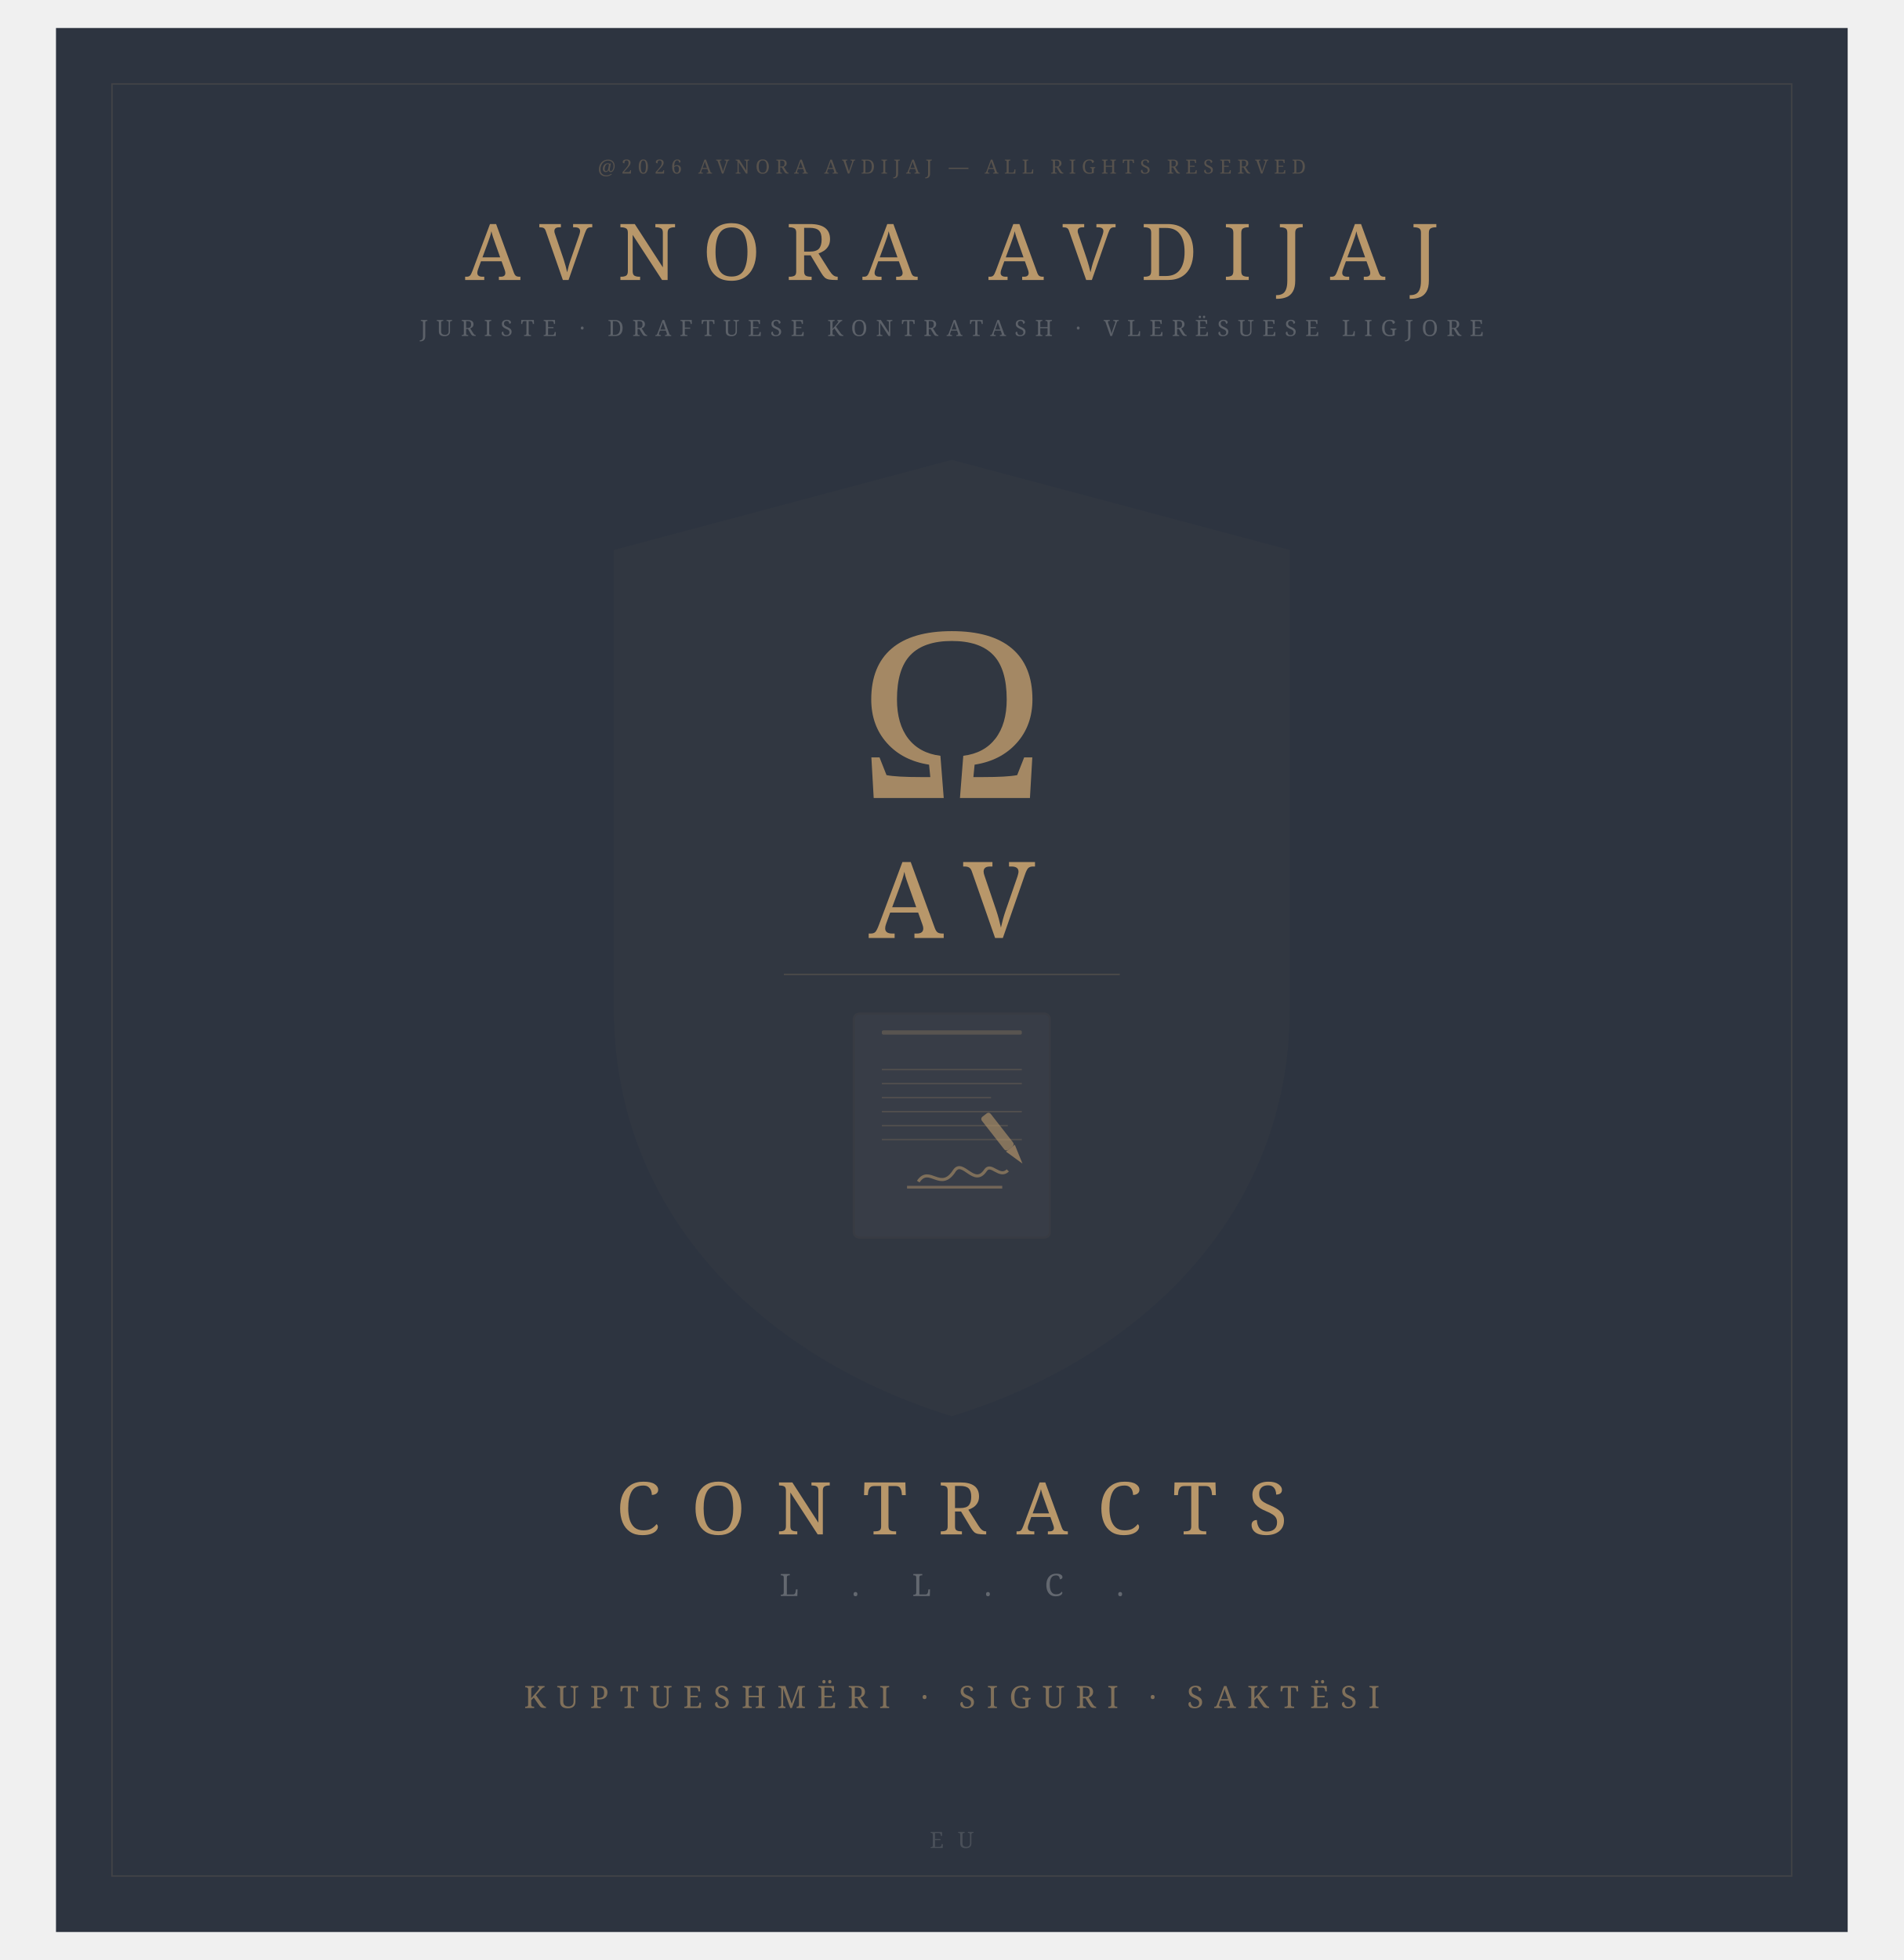
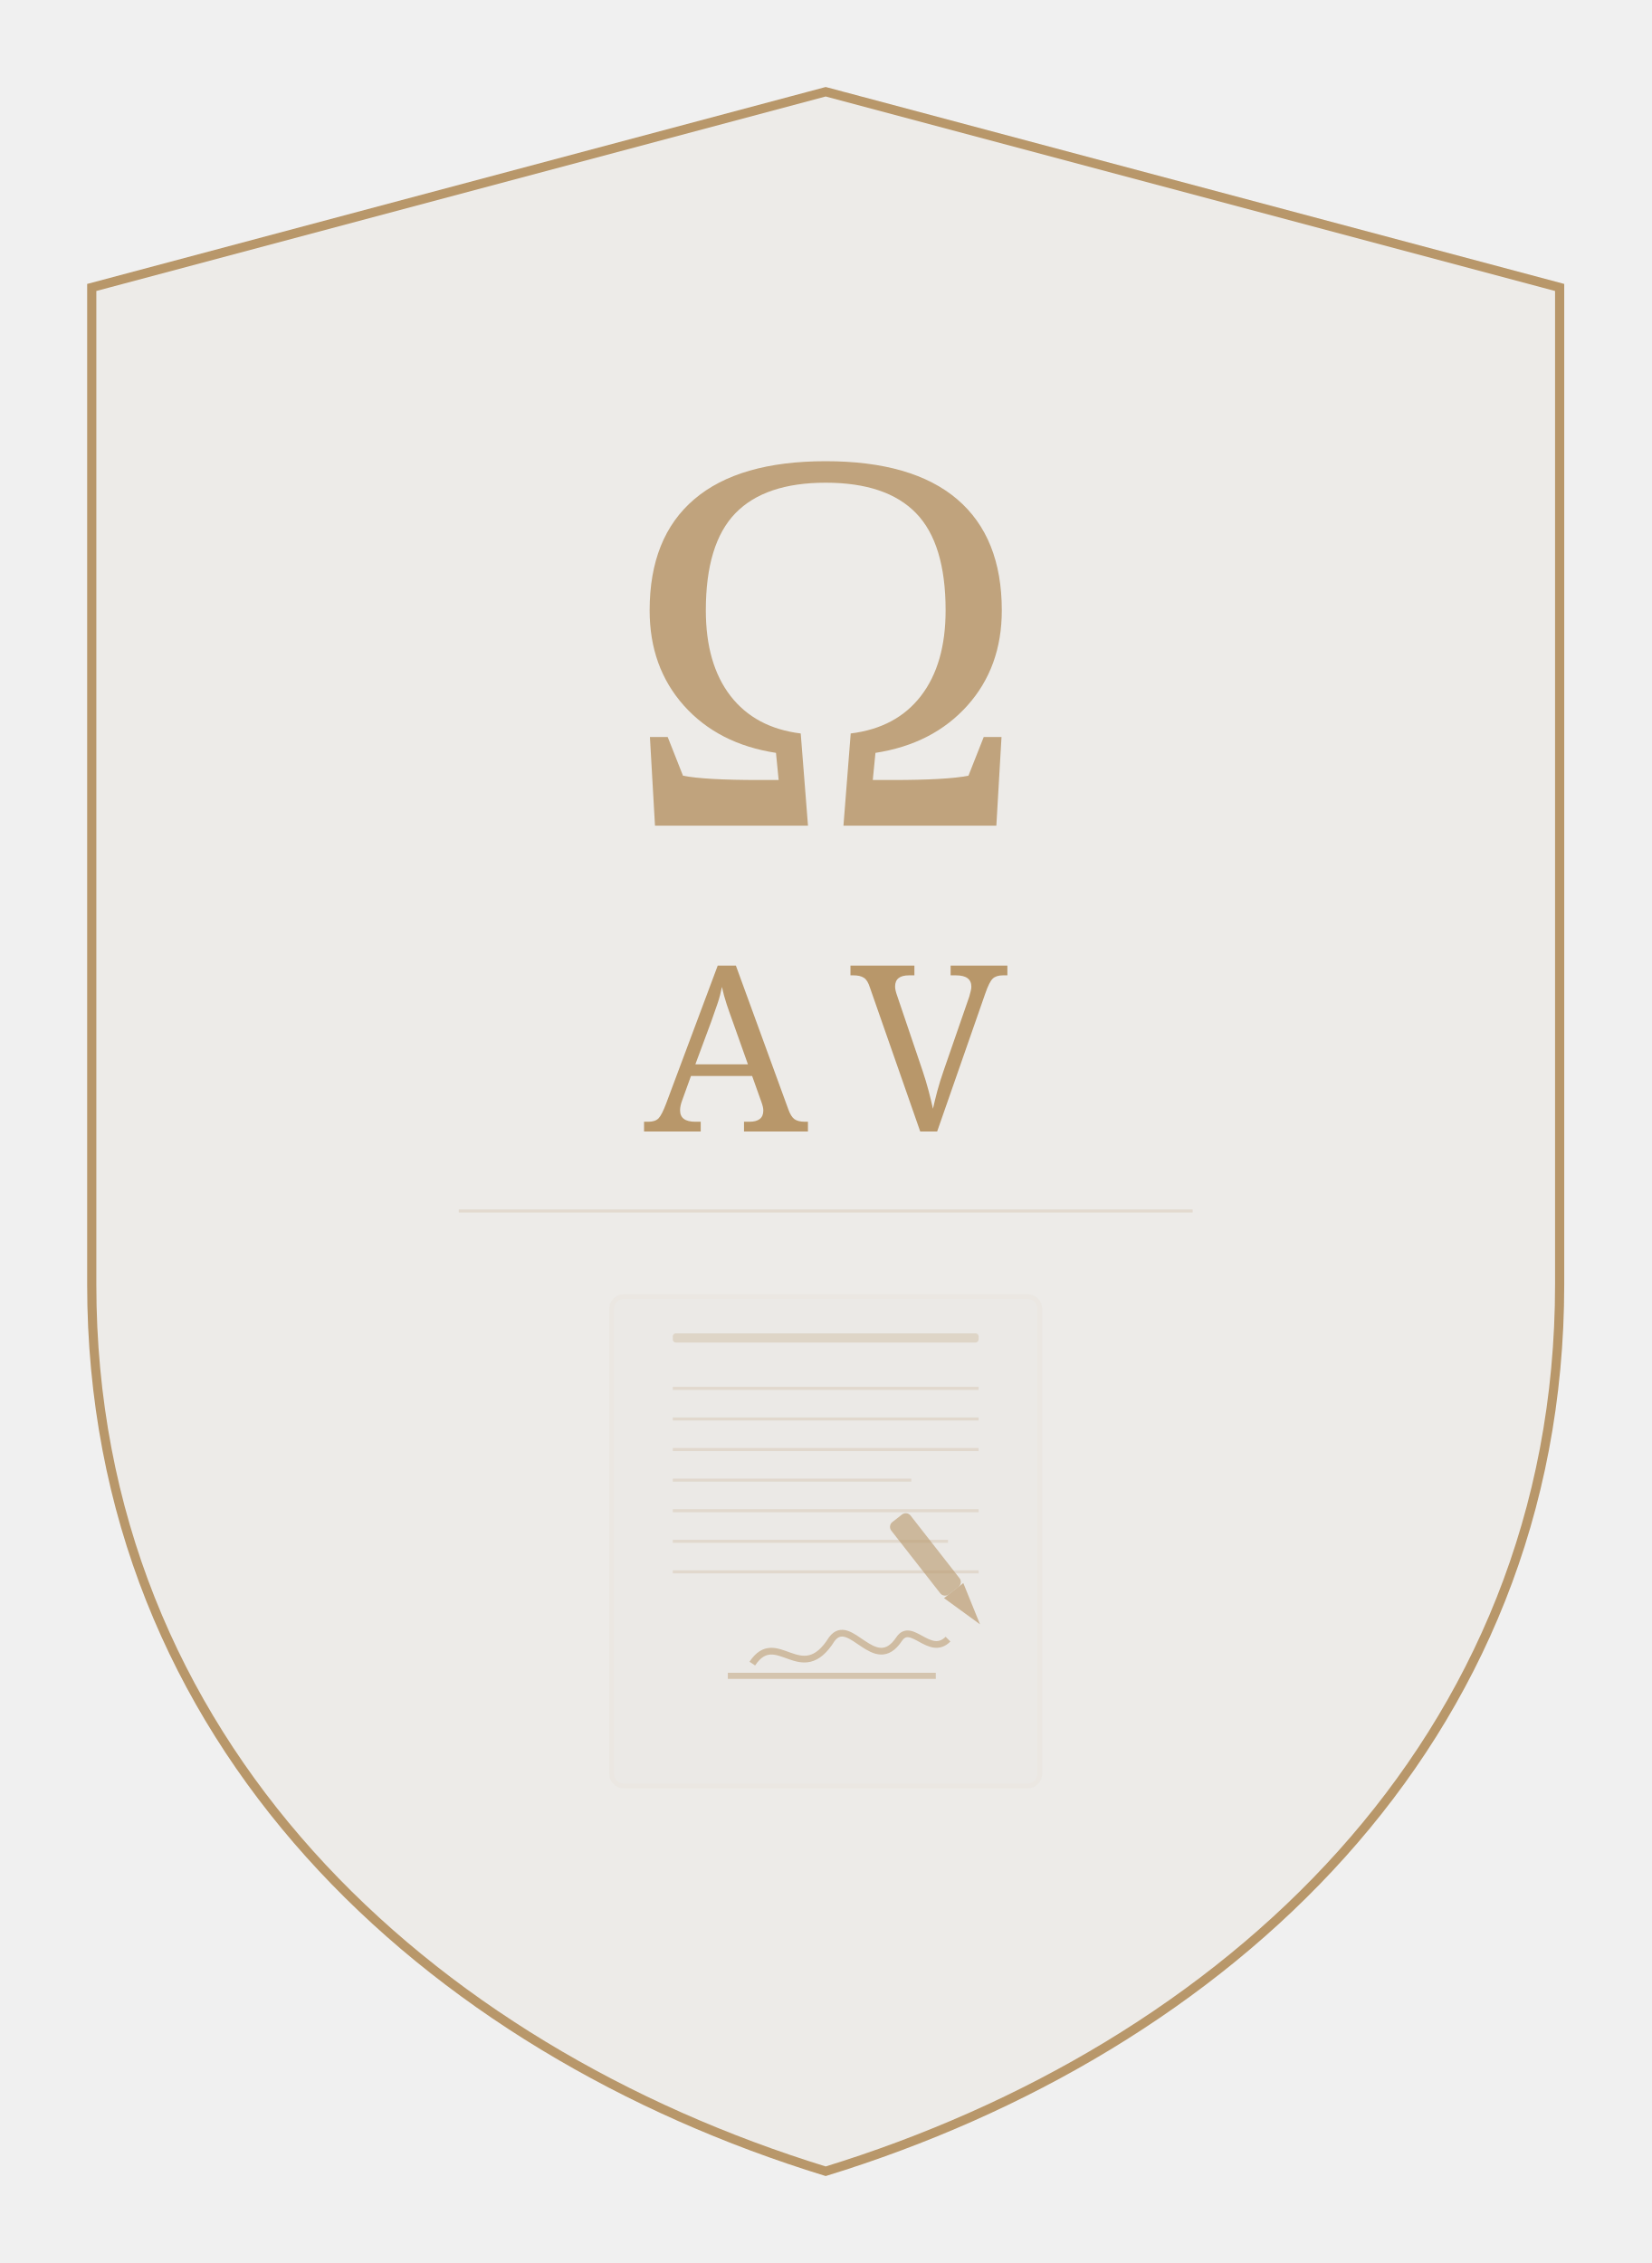
- <svg xmlns="http://www.w3.org/2000/svg" width="100%" viewBox="0 0 680 700" role="img">
-   <defs>
-     <mask id="imagine-text-gaps-yunvov" maskUnits="userSpaceOnUse">
-       <rect x="0" y="0" width="680" height="700" fill="white" />
-       <rect x="206.647" y="53.389" width="266.706" height="12.5" fill="black" rx="2" />
-       <rect x="151.057" y="72.5" width="376.941" height="35.167" fill="black" rx="2" />
-       <rect x="139.244" y="110.444" width="400.567" height="13.445" fill="black" rx="2" />
-       <rect x="-39.048" y="-129.167" width="78.096" height="106.001" fill="black" rx="2" />
-       <rect x="-41.298" y="-31.945" width="80.708" height="47.445" fill="black" rx="2" />
-       <rect x="208.964" y="522.389" width="262.072" height="33.278" fill="black" rx="2" />
-       <rect x="270.759" y="557.611" width="138.482" height="17.222" fill="black" rx="2" />
-       <rect x="178.727" y="596.667" width="322.546" height="18.167" fill="black" rx="2" />
-       <rect x="325.36" y="650.444" width="29.28" height="13.445" fill="black" rx="2" />
-     </mask>
-   </defs>
-   <rect x="20" y="10" width="640" height="680" fill="#2d3440" style="fill:rgb(45, 52, 64);stroke:none;color:rgb(0, 0, 0);stroke-width:1px;stroke-linecap:butt;stroke-linejoin:miter;opacity:1;font-family:&quot;Anthropic Sans&quot;, -apple-system, BlinkMacSystemFont, &quot;Segoe UI&quot;, sans-serif;font-size:16px;font-weight:400;text-anchor:start;dominant-baseline:auto" />
-   <rect x="40" y="30" width="600" height="640" fill="none" stroke="#b8976a" stroke-width="0.5" opacity="0.15" style="fill:none;stroke:rgb(184, 151, 106);color:rgb(0, 0, 0);stroke-width:0.5px;stroke-linecap:butt;stroke-linejoin:miter;opacity:0.15;font-family:&quot;Anthropic Sans&quot;, -apple-system, BlinkMacSystemFont, &quot;Segoe UI&quot;, sans-serif;font-size:16px;font-weight:400;text-anchor:start;dominant-baseline:auto" />
-   <text x="340" y="62" text-anchor="middle" font-family="'Georgia', serif" font-size="7" fill="#b8976a" opacity="0.3" letter-spacing="2" style="fill:rgb(184, 151, 106);stroke:none;color:rgb(0, 0, 0);stroke-width:1px;stroke-linecap:butt;stroke-linejoin:miter;opacity:0.3;font-family:Georgia, serif;font-size:7px;font-weight:400;text-anchor:middle;dominant-baseline:auto">@2026 AVNORA AVDIJAJ — ALL RIGHTS RESERVED</text>
-   <text x="340" y="100" text-anchor="middle" font-family="'Georgia', serif" font-size="28" letter-spacing="9" fill="#b8976a" style="fill:rgb(184, 151, 106);stroke:none;color:rgb(0, 0, 0);stroke-width:1px;stroke-linecap:butt;stroke-linejoin:miter;opacity:1;font-family:Georgia, serif;font-size:28px;font-weight:400;text-anchor:middle;dominant-baseline:auto">AVNORA AVDIJAJ</text>
-   <text x="340" y="120" text-anchor="middle" font-family="'Georgia', serif" font-size="8" letter-spacing="3" fill="#c8c8c8" opacity="0.3" style="fill:rgb(200, 200, 200);stroke:none;color:rgb(0, 0, 0);stroke-width:1px;stroke-linecap:butt;stroke-linejoin:miter;opacity:0.3;font-family:Georgia, serif;font-size:8px;font-weight:400;text-anchor:middle;dominant-baseline:auto">JURISTE  ·  DRAFTUESE KONTRATASH  ·  VLERËSUESE LIGJORE</text>
-   <g transform="translate(340, 330)" style="fill:rgb(0, 0, 0);stroke:none;color:rgb(0, 0, 0);stroke-width:1px;stroke-linecap:butt;stroke-linejoin:miter;opacity:1;font-family:&quot;Anthropic Sans&quot;, -apple-system, BlinkMacSystemFont, &quot;Segoe UI&quot;, sans-serif;font-size:16px;font-weight:400;text-anchor:start;dominant-baseline:auto">
-     <path d="M0,-165 L120,-133 L120,30 C120,105 65,155 0,175 C-65,155 -120,105 -120,30 L-120,-133 Z" fill="#b8976a" opacity="0.03" stroke="#b8976a" stroke-width="1.5" style="fill:rgb(184, 151, 106);stroke:rgb(184, 151, 106);color:rgb(0, 0, 0);stroke-width:1.5px;stroke-linecap:butt;stroke-linejoin:miter;opacity:0.03;font-family:&quot;Anthropic Sans&quot;, -apple-system, BlinkMacSystemFont, &quot;Segoe UI&quot;, sans-serif;font-size:16px;font-weight:400;text-anchor:start;dominant-baseline:auto" />
-     <text x="0" y="-45" text-anchor="middle" font-family="'Georgia', 'Times New Roman', serif" font-size="90" fill="#b8976a" opacity="0.85" style="fill:rgb(184, 151, 106);stroke:none;color:rgb(0, 0, 0);stroke-width:1px;stroke-linecap:butt;stroke-linejoin:miter;opacity:0.85;font-family:Georgia, &quot;Times New Roman&quot;, serif;font-size:90px;font-weight:400;text-anchor:middle;dominant-baseline:auto">Ω</text>
-     <text x="0" y="5" text-anchor="middle" font-family="'Georgia', serif" font-size="38" letter-spacing="10" fill="#b8976a" style="fill:rgb(184, 151, 106);stroke:none;color:rgb(0, 0, 0);stroke-width:1px;stroke-linecap:butt;stroke-linejoin:miter;opacity:1;font-family:Georgia, serif;font-size:38px;font-weight:400;text-anchor:middle;dominant-baseline:auto">AV</text>
-     <line x1="-60" y1="18" x2="60" y2="18" stroke="#b8976a" stroke-width="0.5" opacity="0.2" style="fill:rgb(0, 0, 0);stroke:rgb(184, 151, 106);color:rgb(0, 0, 0);stroke-width:0.5px;stroke-linecap:butt;stroke-linejoin:miter;opacity:0.2;font-family:&quot;Anthropic Sans&quot;, -apple-system, BlinkMacSystemFont, &quot;Segoe UI&quot;, sans-serif;font-size:16px;font-weight:400;text-anchor:start;dominant-baseline:auto" />
-     <g transform="translate(0, 32)" style="fill:rgb(0, 0, 0);stroke:none;color:rgb(0, 0, 0);stroke-width:1px;stroke-linecap:butt;stroke-linejoin:miter;opacity:1;font-family:&quot;Anthropic Sans&quot;, -apple-system, BlinkMacSystemFont, &quot;Segoe UI&quot;, sans-serif;font-size:16px;font-weight:400;text-anchor:start;dominant-baseline:auto">
-       <rect x="-35" y="0" width="70" height="80" rx="2" fill="#c8c8c8" opacity="0.05" stroke="#b8976a" stroke-width="0.8" style="fill:rgb(200, 200, 200);stroke:rgb(184, 151, 106);color:rgb(0, 0, 0);stroke-width:0.8px;stroke-linecap:butt;stroke-linejoin:miter;opacity:0.05;font-family:&quot;Anthropic Sans&quot;, -apple-system, BlinkMacSystemFont, &quot;Segoe UI&quot;, sans-serif;font-size:16px;font-weight:400;text-anchor:start;dominant-baseline:auto" />
-       <rect x="-25" y="6" width="50" height="1.5" rx="0.5" fill="#b8976a" opacity="0.25" style="fill:rgb(184, 151, 106);stroke:none;color:rgb(0, 0, 0);stroke-width:1px;stroke-linecap:butt;stroke-linejoin:miter;opacity:0.25;font-family:&quot;Anthropic Sans&quot;, -apple-system, BlinkMacSystemFont, &quot;Segoe UI&quot;, sans-serif;font-size:16px;font-weight:400;text-anchor:start;dominant-baseline:auto" />
-       <line x1="-25" y1="15" x2="25" y2="15" stroke="#b8976a" stroke-width="0.5" opacity="0.2" mask="url(#imagine-text-gaps-yunvov)" style="fill:rgb(0, 0, 0);stroke:rgb(184, 151, 106);color:rgb(0, 0, 0);stroke-width:0.5px;stroke-linecap:butt;stroke-linejoin:miter;opacity:0.2;font-family:&quot;Anthropic Sans&quot;, -apple-system, BlinkMacSystemFont, &quot;Segoe UI&quot;, sans-serif;font-size:16px;font-weight:400;text-anchor:start;dominant-baseline:auto" />
-       <line x1="-25" y1="20" x2="25" y2="20" stroke="#b8976a" stroke-width="0.5" opacity="0.2" style="fill:rgb(0, 0, 0);stroke:rgb(184, 151, 106);color:rgb(0, 0, 0);stroke-width:0.5px;stroke-linecap:butt;stroke-linejoin:miter;opacity:0.2;font-family:&quot;Anthropic Sans&quot;, -apple-system, BlinkMacSystemFont, &quot;Segoe UI&quot;, sans-serif;font-size:16px;font-weight:400;text-anchor:start;dominant-baseline:auto" />
-       <line x1="-25" y1="25" x2="25" y2="25" stroke="#b8976a" stroke-width="0.5" opacity="0.2" style="fill:rgb(0, 0, 0);stroke:rgb(184, 151, 106);color:rgb(0, 0, 0);stroke-width:0.5px;stroke-linecap:butt;stroke-linejoin:miter;opacity:0.2;font-family:&quot;Anthropic Sans&quot;, -apple-system, BlinkMacSystemFont, &quot;Segoe UI&quot;, sans-serif;font-size:16px;font-weight:400;text-anchor:start;dominant-baseline:auto" />
-       <line x1="-25" y1="30" x2="14" y2="30" stroke="#b8976a" stroke-width="0.5" opacity="0.2" style="fill:rgb(0, 0, 0);stroke:rgb(184, 151, 106);color:rgb(0, 0, 0);stroke-width:0.5px;stroke-linecap:butt;stroke-linejoin:miter;opacity:0.2;font-family:&quot;Anthropic Sans&quot;, -apple-system, BlinkMacSystemFont, &quot;Segoe UI&quot;, sans-serif;font-size:16px;font-weight:400;text-anchor:start;dominant-baseline:auto" />
-       <line x1="-25" y1="35" x2="25" y2="35" stroke="#b8976a" stroke-width="0.5" opacity="0.2" style="fill:rgb(0, 0, 0);stroke:rgb(184, 151, 106);color:rgb(0, 0, 0);stroke-width:0.5px;stroke-linecap:butt;stroke-linejoin:miter;opacity:0.2;font-family:&quot;Anthropic Sans&quot;, -apple-system, BlinkMacSystemFont, &quot;Segoe UI&quot;, sans-serif;font-size:16px;font-weight:400;text-anchor:start;dominant-baseline:auto" />
-       <line x1="-25" y1="40" x2="20" y2="40" stroke="#b8976a" stroke-width="0.5" opacity="0.2" style="fill:rgb(0, 0, 0);stroke:rgb(184, 151, 106);color:rgb(0, 0, 0);stroke-width:0.5px;stroke-linecap:butt;stroke-linejoin:miter;opacity:0.2;font-family:&quot;Anthropic Sans&quot;, -apple-system, BlinkMacSystemFont, &quot;Segoe UI&quot;, sans-serif;font-size:16px;font-weight:400;text-anchor:start;dominant-baseline:auto" />
-       <line x1="-25" y1="45" x2="25" y2="45" stroke="#b8976a" stroke-width="0.5" opacity="0.2" style="fill:rgb(0, 0, 0);stroke:rgb(184, 151, 106);color:rgb(0, 0, 0);stroke-width:0.5px;stroke-linecap:butt;stroke-linejoin:miter;opacity:0.2;font-family:&quot;Anthropic Sans&quot;, -apple-system, BlinkMacSystemFont, &quot;Segoe UI&quot;, sans-serif;font-size:16px;font-weight:400;text-anchor:start;dominant-baseline:auto" />
-       <line x1="-16" y1="62" x2="18" y2="62" stroke="#b8976a" stroke-width="1" opacity="0.45" style="fill:rgb(0, 0, 0);stroke:rgb(184, 151, 106);color:rgb(0, 0, 0);stroke-width:1px;stroke-linecap:butt;stroke-linejoin:miter;opacity:0.45;font-family:&quot;Anthropic Sans&quot;, -apple-system, BlinkMacSystemFont, &quot;Segoe UI&quot;, sans-serif;font-size:16px;font-weight:400;text-anchor:start;dominant-baseline:auto" />
-       <path d="M-12,60 C-8,54 -4,64 1,56 C4,52 8,62 12,56 C14,53 17,59 20,56" fill="none" stroke="#b8976a" stroke-width="1.1" opacity="0.55" style="fill:none;stroke:rgb(184, 151, 106);color:rgb(0, 0, 0);stroke-width:1.1px;stroke-linecap:butt;stroke-linejoin:miter;opacity:0.55;font-family:&quot;Anthropic Sans&quot;, -apple-system, BlinkMacSystemFont, &quot;Segoe UI&quot;, sans-serif;font-size:16px;font-weight:400;text-anchor:start;dominant-baseline:auto" />
-       <g transform="translate(24, 52) rotate(-38)" style="fill:rgb(0, 0, 0);stroke:none;color:rgb(0, 0, 0);stroke-width:1px;stroke-linecap:butt;stroke-linejoin:miter;opacity:1;font-family:&quot;Anthropic Sans&quot;, -apple-system, BlinkMacSystemFont, &quot;Segoe UI&quot;, sans-serif;font-size:16px;font-weight:400;text-anchor:start;dominant-baseline:auto">
-         <rect x="-2" y="-20" width="4" height="15" rx="1" fill="#b8976a" opacity="0.6" style="fill:rgb(184, 151, 106);stroke:none;color:rgb(0, 0, 0);stroke-width:1px;stroke-linecap:butt;stroke-linejoin:miter;opacity:0.6;font-family:&quot;Anthropic Sans&quot;, -apple-system, BlinkMacSystemFont, &quot;Segoe UI&quot;, sans-serif;font-size:16px;font-weight:400;text-anchor:start;dominant-baseline:auto" />
-         <polygon points="-2,-5 2,-5 0,2" fill="#b8976a" opacity="0.65" style="fill:rgb(184, 151, 106);stroke:none;color:rgb(0, 0, 0);stroke-width:1px;stroke-linecap:butt;stroke-linejoin:miter;opacity:0.65;font-family:&quot;Anthropic Sans&quot;, -apple-system, BlinkMacSystemFont, &quot;Segoe UI&quot;, sans-serif;font-size:16px;font-weight:400;text-anchor:start;dominant-baseline:auto" />
-       </g>
+ <svg xmlns="http://www.w3.org/2000/svg" width="100%" viewBox="-135 -180 270 370">
+   <path d="M0,-165 L120,-133 L120,30 C120,105 65,155 0,175 C-65,155 -120,105 -120,30 L-120,-133 Z" fill="#b8976a" fill-opacity="0.06" stroke="#b8976a" stroke-width="1.5" />
+   <text x="0" y="-45" text-anchor="middle" font-family="'Georgia', 'Times New Roman', serif" font-size="90" fill="#b8976a" opacity="0.85">Ω</text>
+   <text x="0" y="5" text-anchor="middle" font-family="'Georgia', serif" font-size="38" letter-spacing="10" fill="#b8976a">AV</text>
+   <line x1="-60" y1="18" x2="60" y2="18" stroke="#b8976a" stroke-width="0.5" opacity="0.2" />
+   <g transform="translate(0, 32)">
+     <rect x="-35" y="0" width="70" height="80" rx="2" fill="#c8c8c8" opacity="0.05" stroke="#b8976a" stroke-width="0.8" />
+     <rect x="-25" y="6" width="50" height="1.5" rx="0.5" fill="#b8976a" opacity="0.25" />
+     <line x1="-25" y1="15" x2="25" y2="15" stroke="#b8976a" stroke-width="0.5" opacity="0.2" />
+     <line x1="-25" y1="20" x2="25" y2="20" stroke="#b8976a" stroke-width="0.5" opacity="0.2" />
+     <line x1="-25" y1="25" x2="25" y2="25" stroke="#b8976a" stroke-width="0.5" opacity="0.2" />
+     <line x1="-25" y1="30" x2="14" y2="30" stroke="#b8976a" stroke-width="0.5" opacity="0.2" />
+     <line x1="-25" y1="35" x2="25" y2="35" stroke="#b8976a" stroke-width="0.5" opacity="0.2" />
+     <line x1="-25" y1="40" x2="20" y2="40" stroke="#b8976a" stroke-width="0.5" opacity="0.2" />
+     <line x1="-25" y1="45" x2="25" y2="45" stroke="#b8976a" stroke-width="0.5" opacity="0.2" />
+     <line x1="-16" y1="62" x2="18" y2="62" stroke="#b8976a" stroke-width="1" opacity="0.45" />
+     <path d="M-12,60 C-8,54 -4,64 1,56 C4,52 8,62 12,56 C14,53 17,59 20,56" fill="none" stroke="#b8976a" stroke-width="1.1" opacity="0.55" />
+     <g transform="translate(24, 52) rotate(-38)">
+       <rect x="-2" y="-20" width="4" height="15" rx="1" fill="#b8976a" opacity="0.6" />
+       <polygon points="-2,-5 2,-5 0,2" fill="#b8976a" opacity="0.65" />
    </g>
  </g>
-   <text x="340" y="548" text-anchor="middle" font-family="'Georgia', serif" font-size="26" letter-spacing="11" fill="#b8976a" style="fill:rgb(184, 151, 106);stroke:none;color:rgb(0, 0, 0);stroke-width:1px;stroke-linecap:butt;stroke-linejoin:miter;opacity:1;font-family:Georgia, serif;font-size:26px;font-weight:400;text-anchor:middle;dominant-baseline:auto">CONTRACTS</text>
-   <text x="340" y="570" text-anchor="middle" font-family="'Georgia', serif" font-size="11" letter-spacing="8" fill="#c8c8c8" opacity="0.35" style="fill:rgb(200, 200, 200);stroke:none;color:rgb(0, 0, 0);stroke-width:1px;stroke-linecap:butt;stroke-linejoin:miter;opacity:0.35;font-family:Georgia, serif;font-size:11px;font-weight:400;text-anchor:middle;dominant-baseline:auto">L . L . C .</text>
-   <text x="340" y="610" text-anchor="middle" font-family="'Georgia', serif" font-size="11" letter-spacing="4" fill="#b8976a" opacity="0.6" style="fill:rgb(184, 151, 106);stroke:none;color:rgb(0, 0, 0);stroke-width:1px;stroke-linecap:butt;stroke-linejoin:miter;opacity:0.6;font-family:Georgia, serif;font-size:11px;font-weight:400;text-anchor:middle;dominant-baseline:auto">KUPTUESHMËRI  ·  SIGURI  ·  SAKTËSI</text>
-   <text x="340" y="660" text-anchor="middle" font-family="'Georgia', serif" font-size="8" letter-spacing="5" fill="#c8c8c8" opacity="0.18" style="fill:rgb(200, 200, 200);stroke:none;color:rgb(0, 0, 0);stroke-width:1px;stroke-linecap:butt;stroke-linejoin:miter;opacity:0.18;font-family:Georgia, serif;font-size:8px;font-weight:400;text-anchor:middle;dominant-baseline:auto">EU</text>
</svg>
